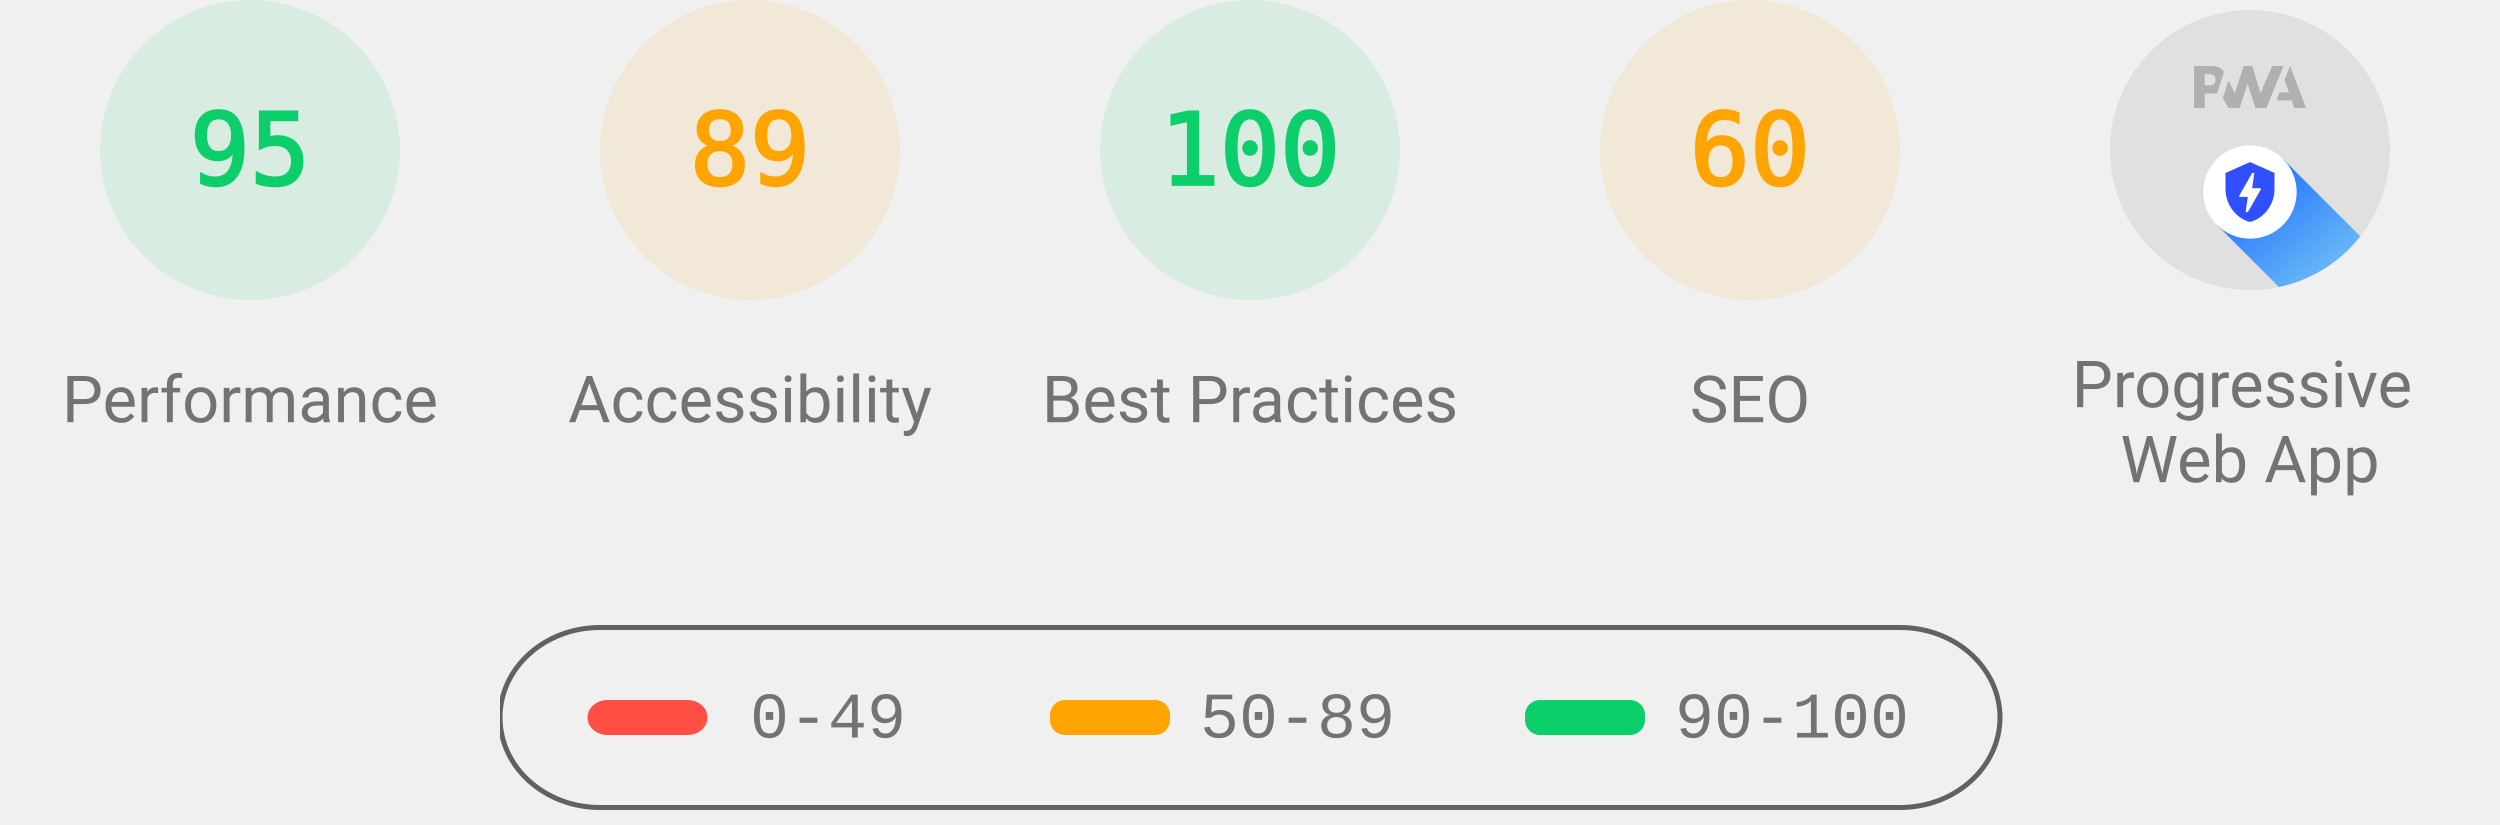
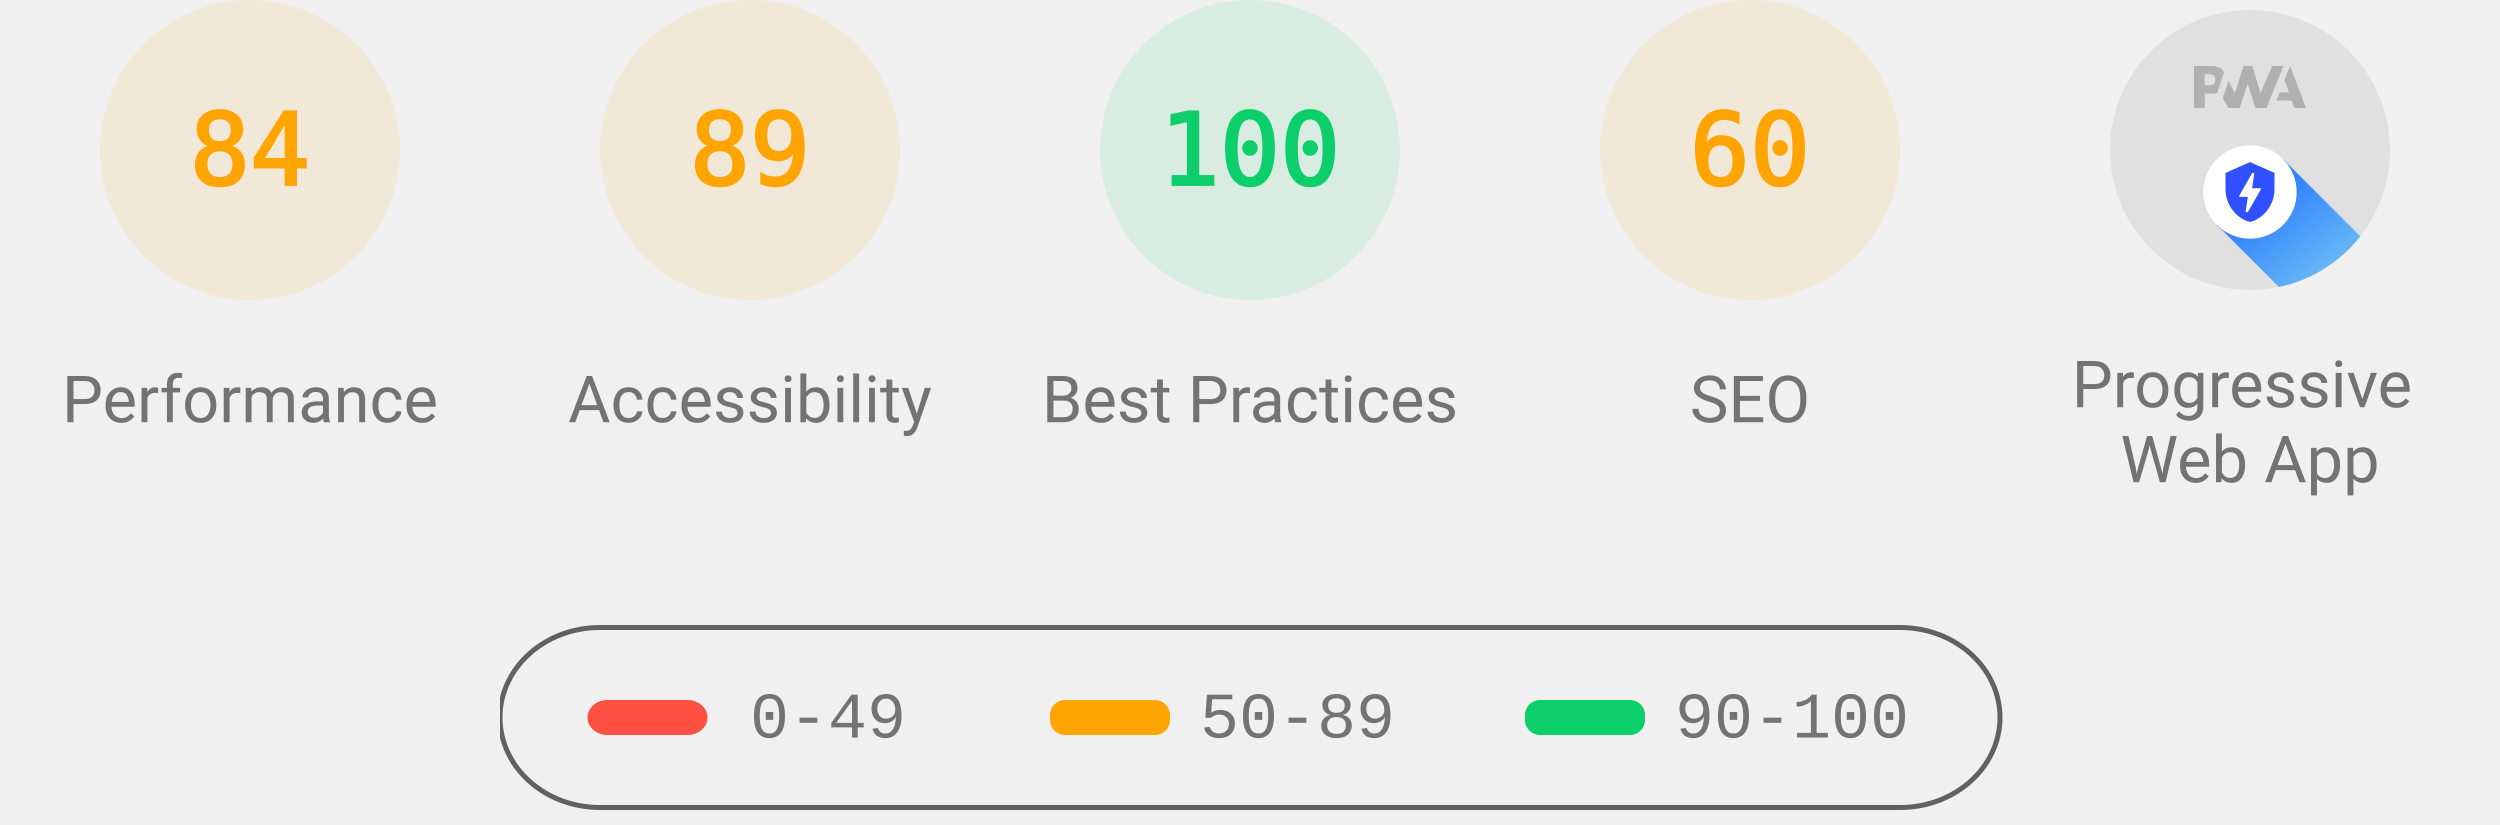
<svg xmlns="http://www.w3.org/2000/svg" class="theme--agnostic" fill="none" width="1000" height="330">
  <style>
			.gauge-base {
				opacity: 0.1
			}

			.gauge-arc {
				fill: none;
				animation-delay: 250ms;
				stroke-linecap: round;
				transform: rotate(-90deg);
				transform-origin: 100px 60px;
				animation: load-gauge 1s ease forwards
			}

			.guage-text {
				font-size: 40px;
				font-family: monospace;
				text-align: center
			}

			.guage-red {
				color: #ff4e42;
				fill: #ff4e42;
				stroke: #ff4e42
			}
			.guage-orange {
				color: #ffa400;
				fill: #ffa400;
				stroke: #ffa400
			}
			.guage-green {
				color: #0cce6b;
				fill: #0cce6b;
				stroke: #0cce6b
			}
			.theme--agnostic .guage-undefined {
				color: #5c5c5c;
				fill: #5c5c5c;
				stroke: #5c5c5c
			}
			.theme--light .guage-undefined {
				color: #1e1e1e;
				fill: #1e1e1e;
				stroke: #1e1e1e
			}
			.theme--dark .guage-undefined {
				color: #f5f5f5;
				fill: #f5f5f5;
				stroke: #f5f5f5
			}

			.guage-title {
				stroke: none;
				font-size: 26px;
				line-height: 26px;
				font-family: Roboto, Halvetica, Arial, sans-serif
			}
			.metric.guage-title {
				font-family: 'Courier New', Courier, monospace
			}
			.theme--agnostic .guage-title {
				color: #737373;
				fill: #737373
			}
			.theme--light .guage-title {
				color: #212121;
				fill: #212121
			}
			.theme--dark .guage-title {
				color: #f5f5f5;
				fill: #f5f5f5
			}

			@keyframes load-gauge {
				from {
					stroke-dasharray: 0 352.858
				}
			}
			.lh-gauge--pwa__disc {
				fill: #e0e0e0
			}
			.lh-gauge--pwa__logo {
				position: relative;
				fill: #b0b0b0
			}
			.lh-gauge--pwa__invisible {
				display: none
			}
			.lh-gauge--pwa__visible {
				display: inline
			}
			.guage-invisible {
				display: none
			}
			.lh-gauge--pwa__logo--primary-color {
				fill: #304ffe
			}
			.theme--agnostic .lh-gauge--pwa__logo--secondary-color {
				fill: #787878
			}
			.theme--light .lh-gauge--pwa__logo--secondary-color {
				fill: #3d3d3d
			}
			.theme--dark .lh-gauge--pwa__logo--secondary-color {
				fill: #d8b6b6
			}
			.theme--light #svg_2 {
				stroke: #00000022
			}
			.theme--agnostic #svg_2 {
				stroke: #616161
			}
			.theme--light #svg_2 {
				stroke: #00000022
			}
			.theme--dark #svg_2 {
				stroke: #f5f5f566
			}
		</style>
-   <svg class="guage-div guage-perf guage-green" viewBox="0 0 200 200" width="200" height="200" x="0" y="0">
-     <circle class="gauge-base" r="56" cx="100" cy="60" stroke-width="8" />
-     <circle class="gauge-arc guage-arc-1" r="56" cx="100" cy="60" stroke-width="8" style="stroke-dasharray: 334.265, 351.858;" />
-     <text class="guage-text" x="100px" y="60px" alignment-baseline="central" dominant-baseline="central" text-anchor="middle">95</text>
+   <svg class="guage-div guage-perf guage-orange" viewBox="0 0 200 200" width="200" height="200" x="0" y="0">
+     <circle class="gauge-base" r="56" cx="100" cy="60" stroke-width="8" />
+     <circle class="gauge-arc guage-arc-1" r="56" cx="100" cy="60" stroke-width="8" style="stroke-dasharray: 295.561, 351.858;" />
+     <text class="guage-text" x="100px" y="60px" alignment-baseline="central" dominant-baseline="central" text-anchor="middle">84</text>
    <text class="guage-title" x="100px" y="160px" alignment-baseline="central" dominant-baseline="central" text-anchor="middle">Performance</text>
  </svg>,<svg class="guage-div guage-perf guage-orange" viewBox="0 0 200 200" width="200" height="200" x="200" y="0">
    <circle class="gauge-base" r="56" cx="100" cy="60" stroke-width="8" />
    <circle class="gauge-arc guage-arc-1" r="56" cx="100" cy="60" stroke-width="8" style="stroke-dasharray: 313.154, 351.858;" />
    <text class="guage-text" x="100px" y="60px" alignment-baseline="central" dominant-baseline="central" text-anchor="middle">89</text>
    <text class="guage-title" x="100px" y="160px" alignment-baseline="central" dominant-baseline="central" text-anchor="middle">Accessibility</text>
  </svg>,<svg class="guage-div guage-perf guage-green" viewBox="0 0 200 200" width="200" height="200" x="400" y="0">
    <circle class="gauge-base" r="56" cx="100" cy="60" stroke-width="8" />
    <circle class="gauge-arc guage-arc-1" r="56" cx="100" cy="60" stroke-width="8" style="stroke-dasharray: 351.858, 351.858;" />
    <text class="guage-text" x="100px" y="60px" alignment-baseline="central" dominant-baseline="central" text-anchor="middle">100</text>
    <text class="guage-title" x="100px" y="160px" alignment-baseline="central" dominant-baseline="central" text-anchor="middle">Best Practices</text>
  </svg>,<svg class="guage-div guage-perf guage-orange" viewBox="0 0 200 200" width="200" height="200" x="600" y="0">
    <circle class="gauge-base" r="56" cx="100" cy="60" stroke-width="8" />
    <circle class="gauge-arc guage-arc-1" r="56" cx="100" cy="60" stroke-width="8" style="stroke-dasharray: 211.115, 351.858;" />
    <text class="guage-text" x="100px" y="60px" alignment-baseline="central" dominant-baseline="central" text-anchor="middle">60</text>
    <text class="guage-title" x="100px" y="160px" alignment-baseline="central" dominant-baseline="central" text-anchor="middle">SEO</text>
  </svg>,<svg class="guage-div guage-pwa" viewBox="0 0 200 200" width="200" height="200" x="800" y="0">
    <svg viewBox="0 0 60 60" width="112" height="112" x="44" y="4">
      <defs>
        <linearGradient id="lh-gauge--pwa__check-circle__gradient-0" x1="50%" y1="0%" x2="50%" y2="100%">
          <stop stop-color="#00C852" offset="0%" />
          <stop stop-color="#009688" offset="100%" />
        </linearGradient>
        <linearGradient id="lh-gauge--pwa__installable__shadow-gradient-0" x1="76.056%" x2="24.111%" y1="82.995%" y2="24.735%">
          <stop stop-color="#A5D6A7" offset="0%" />
          <stop stop-color="#80CBC4" offset="100%" />
        </linearGradient>
        <linearGradient id="lh-gauge--pwa__fast-reliable__shadow-gradient-0" x1="76.056%" y1="82.995%" x2="25.678%" y2="26.493%">
          <stop stop-color="#64B5F6" offset="0%" />
          <stop stop-color="#2979FF" offset="100%" />
        </linearGradient>
        <g id="lh-gauge--pwa__fast-reliable-badge-0">
          <circle fill="#FFFFFF" cx="10" cy="10" r="10" />
          <path fill="#304FFE" d="M10 3.58l5.25 2.34v3.5c0 3.23-2.24 6.26-5.25 7-3.01-.74-5.25-3.77-5.25-7v-3.5L10 3.58zm-.47 10.74l2.76-4.83.03-.07c.04-.08 0-.24-.22-.24h-1.64l.47-3.26h-.47l-2.7 4.77c-.02.01.05-.1-.04.05-.09.16-.1.31.18.31h1.63l-.47 3.27h.47z" />
        </g>
        <g id="lh-gauge--pwa__installable-badge-0">
          <circle fill="#FFFFFF" cx="10" cy="10" r="10" />
          <path fill="#009688" d="M10 4.167A5.835 5.835 0 0 0 4.167 10 5.835 5.835 0 0 0 10 15.833 5.835 5.835 0 0 0 15.833 10 5.835 5.835 0 0 0 10 4.167zm2.917 6.416h-2.334v2.334H9.417v-2.334H7.083V9.417h2.334V7.083h1.166v2.334h2.334v1.166z" />
        </g>
      </defs>
      <g stroke="none" fill-rule="nonzero">
        <circle class="lh-gauge--pwa__disc" cx="30" cy="30" r="30" />
        <g class="lh-gauge--pwa__logo">
          <path d="M35.66 19.39l.7-1.75h2L37.4 15 38.6 12l3.4 9h-2.51l-.58-1.61z" />
          <path d="M33.52 21l3.65-9h-2.42l-2.5 5.82L30.5 12h-1.86l-1.9 5.82-1.35-2.65-1.21 3.72L25.4 21h2.38l1.72-5.2 1.64 5.2z" />
          <path fill-rule="nonzero" d="M20.3 17.91h1.48c.45 0 .85-.05 1.2-.15l.39-1.18 1.07-3.3a2.64 2.64 0 0 0-.28-.37c-.55-.6-1.36-.91-2.42-.91H18v9h2.3V17.9zm1.96-3.84c.22.22.33.5.33.87 0 .36-.1.65-.29.87-.2.23-.59.35-1.15.35h-.86v-2.41h.87c.52 0 .89.1 1.1.32z" />
        </g>
        <rect class="lh-gauge--pwa__component lh-gauge--pwa__na-line lh-gauge--pwa__invisible" fill="#FFFFFF" x="20" y="32" width="20" height="4" rx="2" />
        <g class="lh-gauge--pwa__component lh-gauge--pwa__fast-reliable-badge lh-gauge--pwa__visible" transform="translate(20, 29)">
          <path fill="url(#lh-gauge--pwa__fast-reliable__shadow-gradient-0)" d="M33.63 19.49A30 30 0 0 1 16.2 30.36L3 17.14 17.14 3l16.49 16.49z" />
          <use href="#lh-gauge--pwa__fast-reliable-badge-0" />
        </g>
        <g class="lh-gauge--pwa__component lh-gauge--pwa__installable-badge lh-gauge--pwa__invisible" transform="translate(20, 29)">
          <path fill="url(#lh-gauge--pwa__installable__shadow-gradient-0)" d="M33.629 19.487c-4.272 5.453-10.391 9.39-17.415 10.869L3 17.142 17.142 3 33.63 19.487z" />
          <use href="#lh-gauge--pwa__installable-badge-0" />
        </g>
        <g class="lh-gauge--pwa__component lh-gauge--pwa__fast-reliable-installable-badges lh-gauge--pwa__invisible">
          <g transform="translate(8, 29)">
            <path fill="url(#lh-gauge--pwa__fast-reliable__shadow-gradient-0)" d="M16.321 30.463L3 17.143 17.142 3l22.365 22.365A29.864 29.864 0 0 1 22 31c-1.942 0-3.84-.184-5.679-.537z" />
            <use href="#lh-gauge--pwa__fast-reliable-badge-0" />
          </g>
          <g transform="translate(32, 29)">
            <path fill="url(#lh-gauge--pwa__installable__shadow-gradient-0)" d="M25.982 11.84a30.107 30.107 0 0 1-13.08 15.203L3 17.143 17.142 3l8.84 8.84z" />
            <use href="#lh-gauge--pwa__installable-badge-0" />
          </g>
        </g>
        <g class="lh-gauge--pwa__component lh-gauge--pwa__check-circle lh-gauge--pwa__invisible" transform="translate(18, 28)">
          <circle fill="#FFFFFF" cx="12" cy="12" r="12" />
          <path fill="url(#lh-gauge--pwa__check-circle__gradient-0)" d="M12 2a10 10 0 1 0 0 20 10 10 0 0 0 0-20zm-2 15l-5-5 1.41-1.41L10 14.17l7.59-7.59L19 8l-9 9z" />
        </g>
      </g>
    </svg>
    <text class="guage-title" y="160px" alignment-baseline="central" dominant-baseline="central" text-anchor="middle">
      <tspan x="100px" dy="-6px">Progressive</tspan>
      <tspan x="100px" dy="30px">Web App</tspan>
    </text>
  </svg>
  <svg width="604" height="76" x="200" y="250">
    <g>
      <rect fill="none" id="canvas_background" height="80" width="604" y="-1" x="-1" />
      <g display="none" overflow="visible" y="0" x="0" height="100%" width="100%" id="canvasGrid">
        <rect fill="url(#gridpattern)" stroke-width="0" y="0" x="0" height="100%" width="100%" />
      </g>
    </g>
    <g>
      <rect fill-opacity="0" stroke-width="2" rx="40" id="svg_2" height="72" width="600" y="1" x="0" fill="#000000" />
      <rect stroke="#000" rx="8" id="svg_3" height="14" width="48" y="30" x="35" stroke-opacity="null" stroke-width="0" fill="#ff4e42" />
      <rect stroke="#000" rx="6" id="svg_4" height="14" width="48" y="30" x="220" stroke-opacity="null" stroke-width="0" fill="#ffa400" />
      <rect stroke="#000" rx="6" id="svg_5" height="14" width="48" y="30" x="410" stroke-opacity="null" stroke-width="0" fill="#0cce6b" />
      <text class="metric guage-title" xml:space="preserve" text-anchor="start" font-size="26" id="svg_6" y="45" x="100" stroke-opacity="null" stroke-width="0" stroke="#000">0-49</text>
      <text class="metric guage-title" xml:space="preserve" text-anchor="start" font-size="26" id="svg_7" y="45" x="280" stroke-opacity="null" stroke-width="0" stroke="#000">50-89</text>
      <text class="metric guage-title" xml:space="preserve" text-anchor="start" font-size="26" id="svg_8" y="45" x="470" stroke-opacity="null" stroke-width="0" stroke="#000">90-100</text>
    </g>
  </svg>
</svg>
